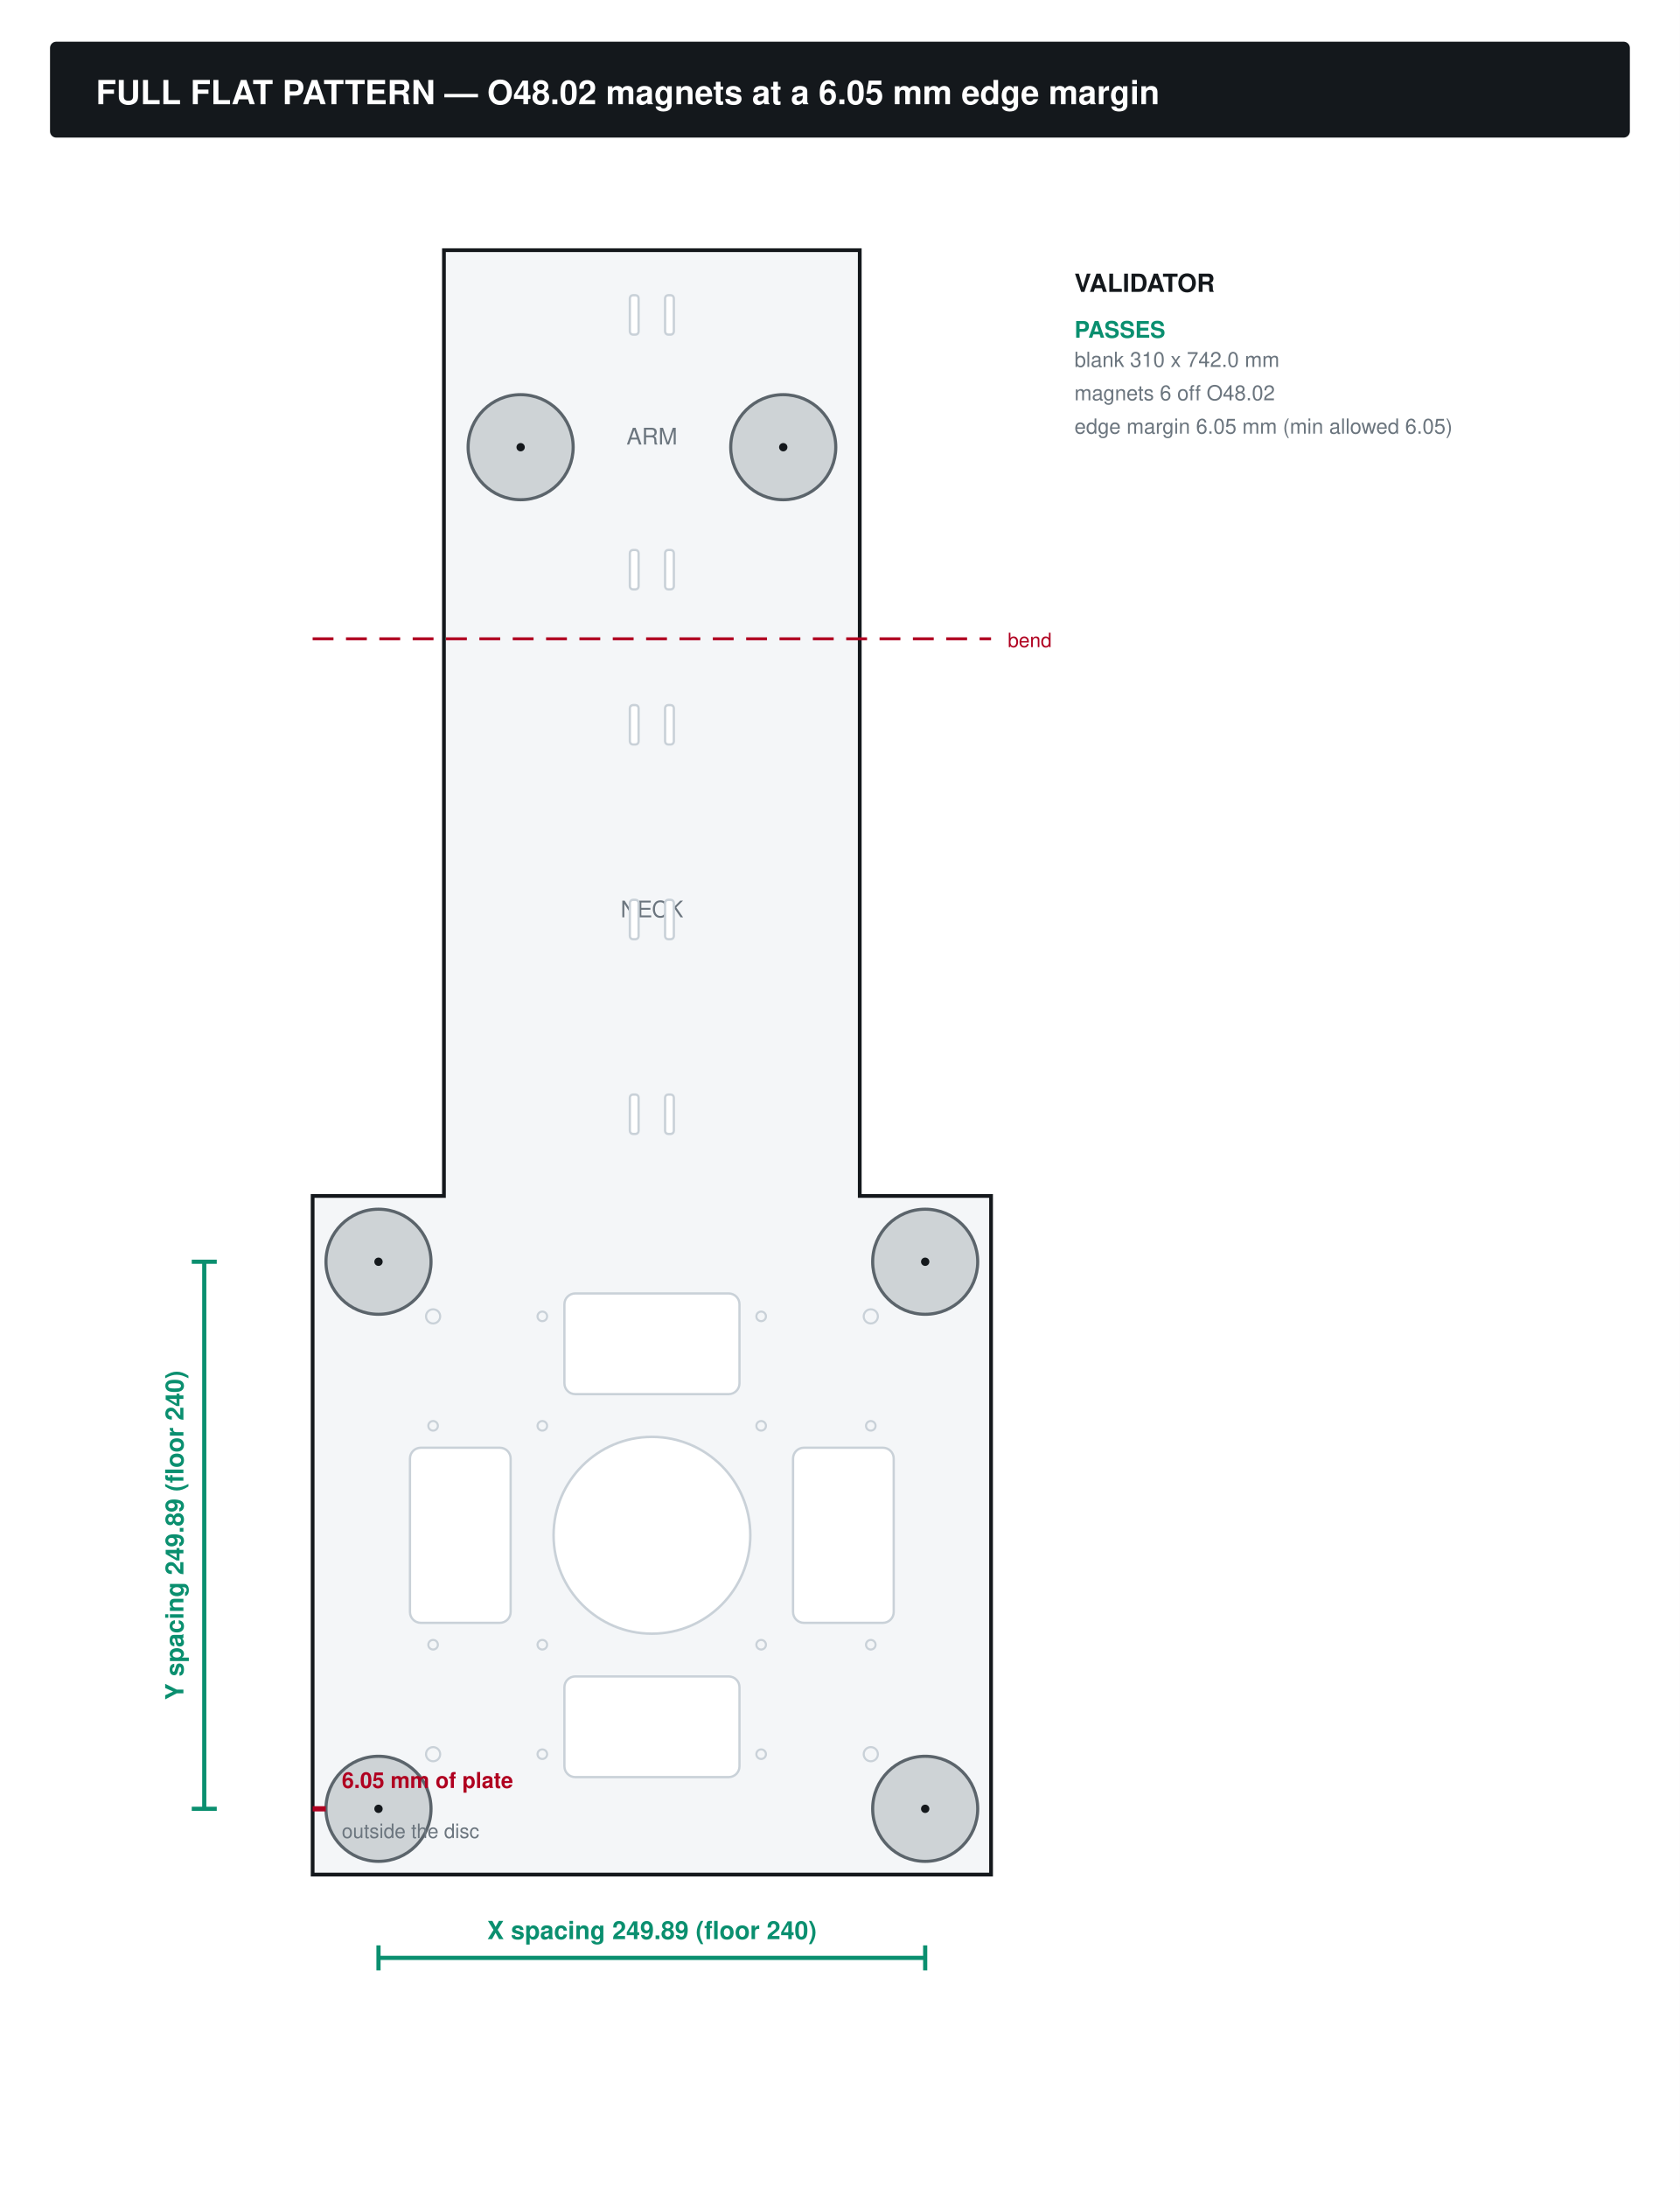
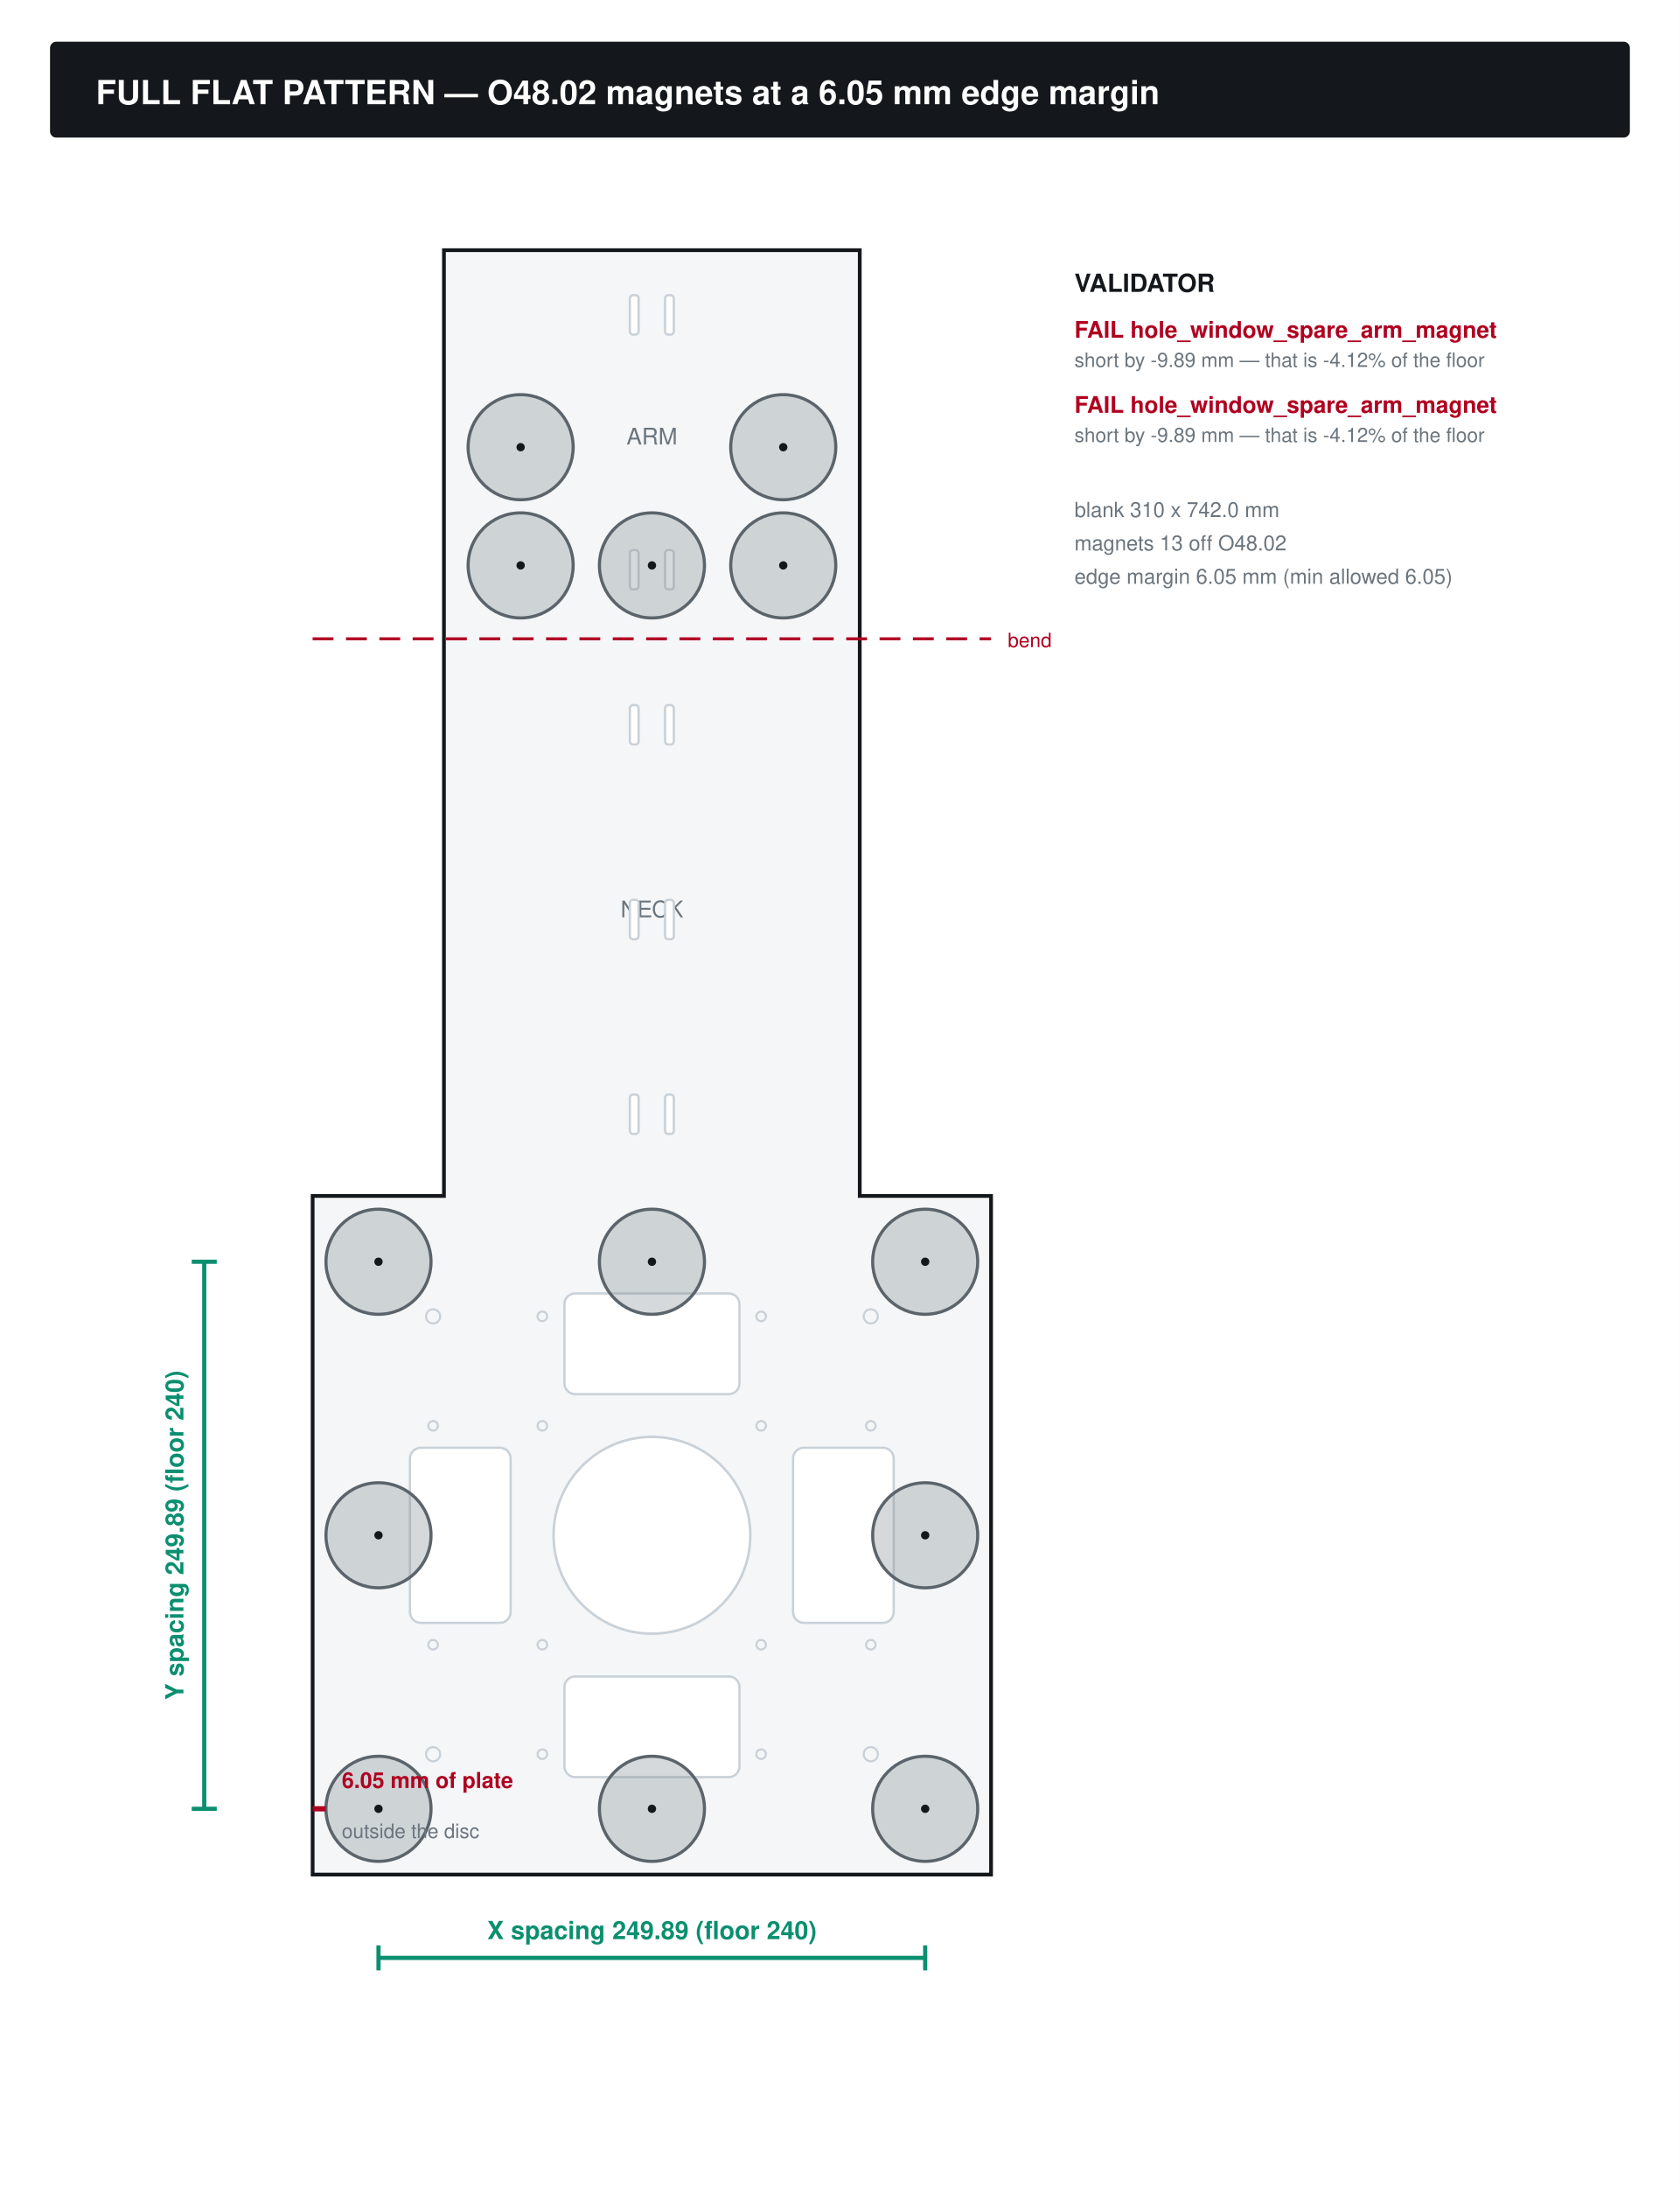
<svg xmlns="http://www.w3.org/2000/svg" width="806" height="1049" viewBox="0 0 806 1049">
  <rect width="806" height="1049" fill="#fff" />
  <rect x="24" y="20" width="758" height="46" fill="#14181c" rx="3" />
  <text x="46.0" y="50.0" font-family="Helvetica,Arial,sans-serif" font-size="16" text-anchor="start" fill="#fff" font-weight="bold">FULL FLAT PATTERN — O48.02 magnets at a 6.05 mm edge margin</text>
  <polygon points="150.00,899.14 475.50,899.14 475.50,573.64 412.50,573.64 412.50,120.00 213.00,120.00 213.00,573.64 150.00,573.64" fill="#f4f6f8" stroke="#14181c" stroke-width="1.8" />
  <line x1="150.0" y1="306.4" x2="475.5" y2="306.4" stroke="#b00020" stroke-width="1.4" stroke-dasharray="10 6" />
  <text x="483.5" y="310.4" font-family="Helvetica,Arial,sans-serif" font-size="9.5" text-anchor="start" fill="#b00020" font-weight="normal">bend</text>
  <text x="312.8" y="213.2" font-family="Helvetica,Arial,sans-serif" font-size="11" text-anchor="middle" fill="#6b757e" font-weight="normal">ARM</text>
  <text x="312.8" y="440.0" font-family="Helvetica,Arial,sans-serif" font-size="11" text-anchor="middle" fill="#6b757e" font-weight="normal">NECK</text>
  <text x="312.8" y="736.4" font-family="Helvetica,Arial,sans-serif" font-size="11" text-anchor="middle" fill="#6b757e" font-weight="normal">BODY (the plate)</text>
  <circle cx="312.8" cy="736.4" r="47.2" fill="#fff" stroke="#c9d1d8" stroke-width="1.2" />
  <rect x="270.8" y="620.4" width="84.0" height="48.3" rx="5.2" fill="#fff" stroke="#c9d1d8" stroke-width="1.1" />
  <rect x="270.8" y="804.1" width="84.0" height="48.3" rx="5.2" fill="#fff" stroke="#c9d1d8" stroke-width="1.1" />
  <rect x="196.7" y="694.4" width="48.3" height="84.0" rx="5.2" fill="#fff" stroke="#c9d1d8" stroke-width="1.1" />
  <rect x="380.5" y="694.4" width="48.3" height="84.0" rx="5.2" fill="#fff" stroke="#c9d1d8" stroke-width="1.1" />
  <rect x="302.2" y="525.0" width="4.2" height="18.9" rx="1.5" fill="#fff" stroke="#c9d1d8" stroke-width="1.1" />
  <rect x="319.1" y="525.0" width="4.2" height="18.9" rx="1.5" fill="#fff" stroke="#c9d1d8" stroke-width="1.1" />
  <rect x="302.2" y="431.6" width="4.2" height="18.9" rx="1.5" fill="#fff" stroke="#c9d1d8" stroke-width="1.1" />
  <rect x="319.1" y="431.6" width="4.2" height="18.9" rx="1.5" fill="#fff" stroke="#c9d1d8" stroke-width="1.1" />
  <rect x="302.2" y="338.2" width="4.2" height="18.9" rx="1.5" fill="#fff" stroke="#c9d1d8" stroke-width="1.1" />
  <rect x="319.1" y="338.2" width="4.2" height="18.9" rx="1.5" fill="#fff" stroke="#c9d1d8" stroke-width="1.1" />
  <rect x="302.2" y="263.8" width="4.2" height="18.9" rx="1.5" fill="#fff" stroke="#c9d1d8" stroke-width="1.1" />
  <rect x="319.1" y="263.8" width="4.2" height="18.9" rx="1.5" fill="#fff" stroke="#c9d1d8" stroke-width="1.1" />
  <rect x="302.2" y="141.6" width="4.2" height="18.9" rx="1.5" fill="#fff" stroke="#c9d1d8" stroke-width="1.1" />
  <rect x="319.1" y="141.6" width="4.2" height="18.9" rx="1.5" fill="#fff" stroke="#c9d1d8" stroke-width="1.1" />
  <circle cx="260.2" cy="788.9" r="2.3" fill="none" stroke="#c9d1d8" stroke-width="1" />
  <circle cx="260.2" cy="683.9" r="2.3" fill="none" stroke="#c9d1d8" stroke-width="1" />
  <circle cx="365.2" cy="788.9" r="2.3" fill="none" stroke="#c9d1d8" stroke-width="1" />
  <circle cx="365.2" cy="683.9" r="2.3" fill="none" stroke="#c9d1d8" stroke-width="1" />
  <circle cx="207.8" cy="788.9" r="2.3" fill="none" stroke="#c9d1d8" stroke-width="1" />
  <circle cx="207.8" cy="683.9" r="2.3" fill="none" stroke="#c9d1d8" stroke-width="1" />
  <circle cx="417.8" cy="788.9" r="2.3" fill="none" stroke="#c9d1d8" stroke-width="1" />
  <circle cx="417.8" cy="683.9" r="2.3" fill="none" stroke="#c9d1d8" stroke-width="1" />
  <circle cx="260.2" cy="841.4" r="2.3" fill="none" stroke="#c9d1d8" stroke-width="1" />
  <circle cx="260.2" cy="631.4" r="2.3" fill="none" stroke="#c9d1d8" stroke-width="1" />
  <circle cx="365.2" cy="841.4" r="2.3" fill="none" stroke="#c9d1d8" stroke-width="1" />
  <circle cx="365.2" cy="631.4" r="2.3" fill="none" stroke="#c9d1d8" stroke-width="1" />
  <circle cx="207.8" cy="841.4" r="3.4" fill="none" stroke="#c9d1d8" stroke-width="1" />
  <circle cx="207.8" cy="631.4" r="3.4" fill="none" stroke="#c9d1d8" stroke-width="1" />
  <circle cx="417.8" cy="841.4" r="3.4" fill="none" stroke="#c9d1d8" stroke-width="1" />
  <circle cx="417.8" cy="631.4" r="3.4" fill="none" stroke="#c9d1d8" stroke-width="1" />
  <circle cx="181.6" cy="867.6" r="25.2" fill="#7d868d" fill-opacity="0.32" stroke="#5b646b" stroke-width="1.5" />
  <circle cx="181.6" cy="867.6" r="2" fill="#14181c" />
  <circle cx="181.6" cy="605.2" r="25.2" fill="#7d868d" fill-opacity="0.32" stroke="#5b646b" stroke-width="1.5" />
  <circle cx="181.6" cy="605.2" r="2" fill="#14181c" />
  <circle cx="443.9" cy="867.6" r="25.2" fill="#7d868d" fill-opacity="0.32" stroke="#5b646b" stroke-width="1.5" />
  <circle cx="443.9" cy="867.6" r="2" fill="#14181c" />
  <circle cx="443.9" cy="605.2" r="25.2" fill="#7d868d" fill-opacity="0.32" stroke="#5b646b" stroke-width="1.5" />
  <circle cx="443.9" cy="605.2" r="2" fill="#14181c" />
+   <circle cx="312.8" cy="271.2" r="25.2" fill="#7d868d" fill-opacity="0.32" stroke="#5b646b" stroke-width="1.5" />
+   <circle cx="312.8" cy="271.2" r="2" fill="#14181c" />
+   <circle cx="249.8" cy="271.2" r="25.2" fill="#7d868d" fill-opacity="0.32" stroke="#5b646b" stroke-width="1.5" />
+   <circle cx="249.8" cy="271.2" r="2" fill="#14181c" />
+   <circle cx="375.8" cy="271.2" r="25.2" fill="#7d868d" fill-opacity="0.32" stroke="#5b646b" stroke-width="1.5" />
+   <circle cx="375.8" cy="271.2" r="2" fill="#14181c" />
  <circle cx="249.8" cy="214.5" r="25.2" fill="#7d868d" fill-opacity="0.32" stroke="#5b646b" stroke-width="1.5" />
  <circle cx="249.8" cy="214.5" r="2" fill="#14181c" />
  <circle cx="375.8" cy="214.5" r="25.2" fill="#7d868d" fill-opacity="0.32" stroke="#5b646b" stroke-width="1.5" />
  <circle cx="375.8" cy="214.5" r="2" fill="#14181c" />
+   <circle cx="312.8" cy="867.6" r="25.2" fill="#7d868d" fill-opacity="0.32" stroke="#5b646b" stroke-width="1.5" />
+   <circle cx="312.8" cy="867.6" r="2" fill="#14181c" />
+   <circle cx="312.8" cy="605.2" r="25.2" fill="#7d868d" fill-opacity="0.32" stroke="#5b646b" stroke-width="1.5" />
+   <circle cx="312.8" cy="605.2" r="2" fill="#14181c" />
+   <circle cx="181.6" cy="736.4" r="25.2" fill="#7d868d" fill-opacity="0.32" stroke="#5b646b" stroke-width="1.5" />
+   <circle cx="181.6" cy="736.4" r="2" fill="#14181c" />
+   <circle cx="443.9" cy="736.4" r="25.2" fill="#7d868d" fill-opacity="0.32" stroke="#5b646b" stroke-width="1.5" />
+   <circle cx="443.9" cy="736.4" r="2" fill="#14181c" />
  <line x1="181.6" y1="939.1" x2="443.9" y2="939.1" stroke="#0a8f6f" stroke-width="2" />
  <line x1="181.6" y1="933.1" x2="181.6" y2="945.1" stroke="#0a8f6f" stroke-width="2" />
  <line x1="443.9" y1="933.1" x2="443.9" y2="945.1" stroke="#0a8f6f" stroke-width="2" />
  <text x="312.8" y="930.1" font-family="Helvetica,Arial,sans-serif" font-size="12" text-anchor="middle" fill="#0a8f6f" font-weight="bold">X spacing 249.89  (floor 240)</text>
  <line x1="98.0" y1="605.2" x2="98.0" y2="867.6" stroke="#0a8f6f" stroke-width="2" />
  <line x1="92.0" y1="605.2" x2="104.0" y2="605.2" stroke="#0a8f6f" stroke-width="2" />
  <line x1="92.0" y1="867.6" x2="104.0" y2="867.6" stroke="#0a8f6f" stroke-width="2" />
  <text x="88.0" y="736.4" font-family="Helvetica,Arial,sans-serif" font-size="12" text-anchor="middle" fill="#0a8f6f" font-weight="bold" transform="rotate(-90.0 88.0 736.4)">Y spacing 249.89  (floor 240)</text>
  <line x1="150.0" y1="867.6" x2="156.3" y2="867.6" stroke="#b00020" stroke-width="2.5" />
  <text x="164.0" y="857.6" font-family="Helvetica,Arial,sans-serif" font-size="10.5" text-anchor="start" fill="#b00020" font-weight="bold">6.05 mm of plate</text>
  <text x="164.0" y="881.6" font-family="Helvetica,Arial,sans-serif" font-size="9.5" text-anchor="start" fill="#6b757e" font-weight="normal">outside the disc</text>
  <text x="515.5" y="140.0" font-family="Helvetica,Arial,sans-serif" font-size="12" text-anchor="start" fill="#14181c" font-weight="bold">VALIDATOR</text>
-   <text x="515.5" y="162.0" font-family="Helvetica,Arial,sans-serif" font-size="11" text-anchor="start" fill="#0a8f6f" font-weight="bold">PASSES</text>
-   <text x="515.5" y="176.0" font-family="Helvetica,Arial,sans-serif" font-size="10" text-anchor="start" fill="#6b757e" font-weight="normal">blank 310 x 742.0 mm</text>
-   <text x="515.5" y="192.0" font-family="Helvetica,Arial,sans-serif" font-size="10" text-anchor="start" fill="#6b757e" font-weight="normal">magnets 6 off O48.02</text>
-   <text x="515.5" y="208.0" font-family="Helvetica,Arial,sans-serif" font-size="10" text-anchor="start" fill="#6b757e" font-weight="normal">edge margin 6.05 mm (min allowed 6.05)</text>
+   <text x="515.5" y="162.0" font-family="Helvetica,Arial,sans-serif" font-size="11" text-anchor="start" fill="#b00020" font-weight="bold">FAIL  hole_window_spare_arm_magnet</text>
+   <text x="515.5" y="176.0" font-family="Helvetica,Arial,sans-serif" font-size="9.5" text-anchor="start" fill="#6b757e" font-weight="normal">short by -9.89 mm — that is -4.12% of the floor</text>
+   <text x="515.5" y="198.0" font-family="Helvetica,Arial,sans-serif" font-size="11" text-anchor="start" fill="#b00020" font-weight="bold">FAIL  hole_window_spare_arm_magnet</text>
+   <text x="515.5" y="212.0" font-family="Helvetica,Arial,sans-serif" font-size="9.5" text-anchor="start" fill="#6b757e" font-weight="normal">short by -9.89 mm — that is -4.12% of the floor</text>
+   <text x="515.5" y="248.0" font-family="Helvetica,Arial,sans-serif" font-size="10" text-anchor="start" fill="#6b757e" font-weight="normal">blank 310 x 742.0 mm</text>
+   <text x="515.5" y="264.0" font-family="Helvetica,Arial,sans-serif" font-size="10" text-anchor="start" fill="#6b757e" font-weight="normal">magnets 13 off O48.02</text>
+   <text x="515.5" y="280.0" font-family="Helvetica,Arial,sans-serif" font-size="10" text-anchor="start" fill="#6b757e" font-weight="normal">edge margin 6.05 mm (min allowed 6.05)</text>
</svg>
